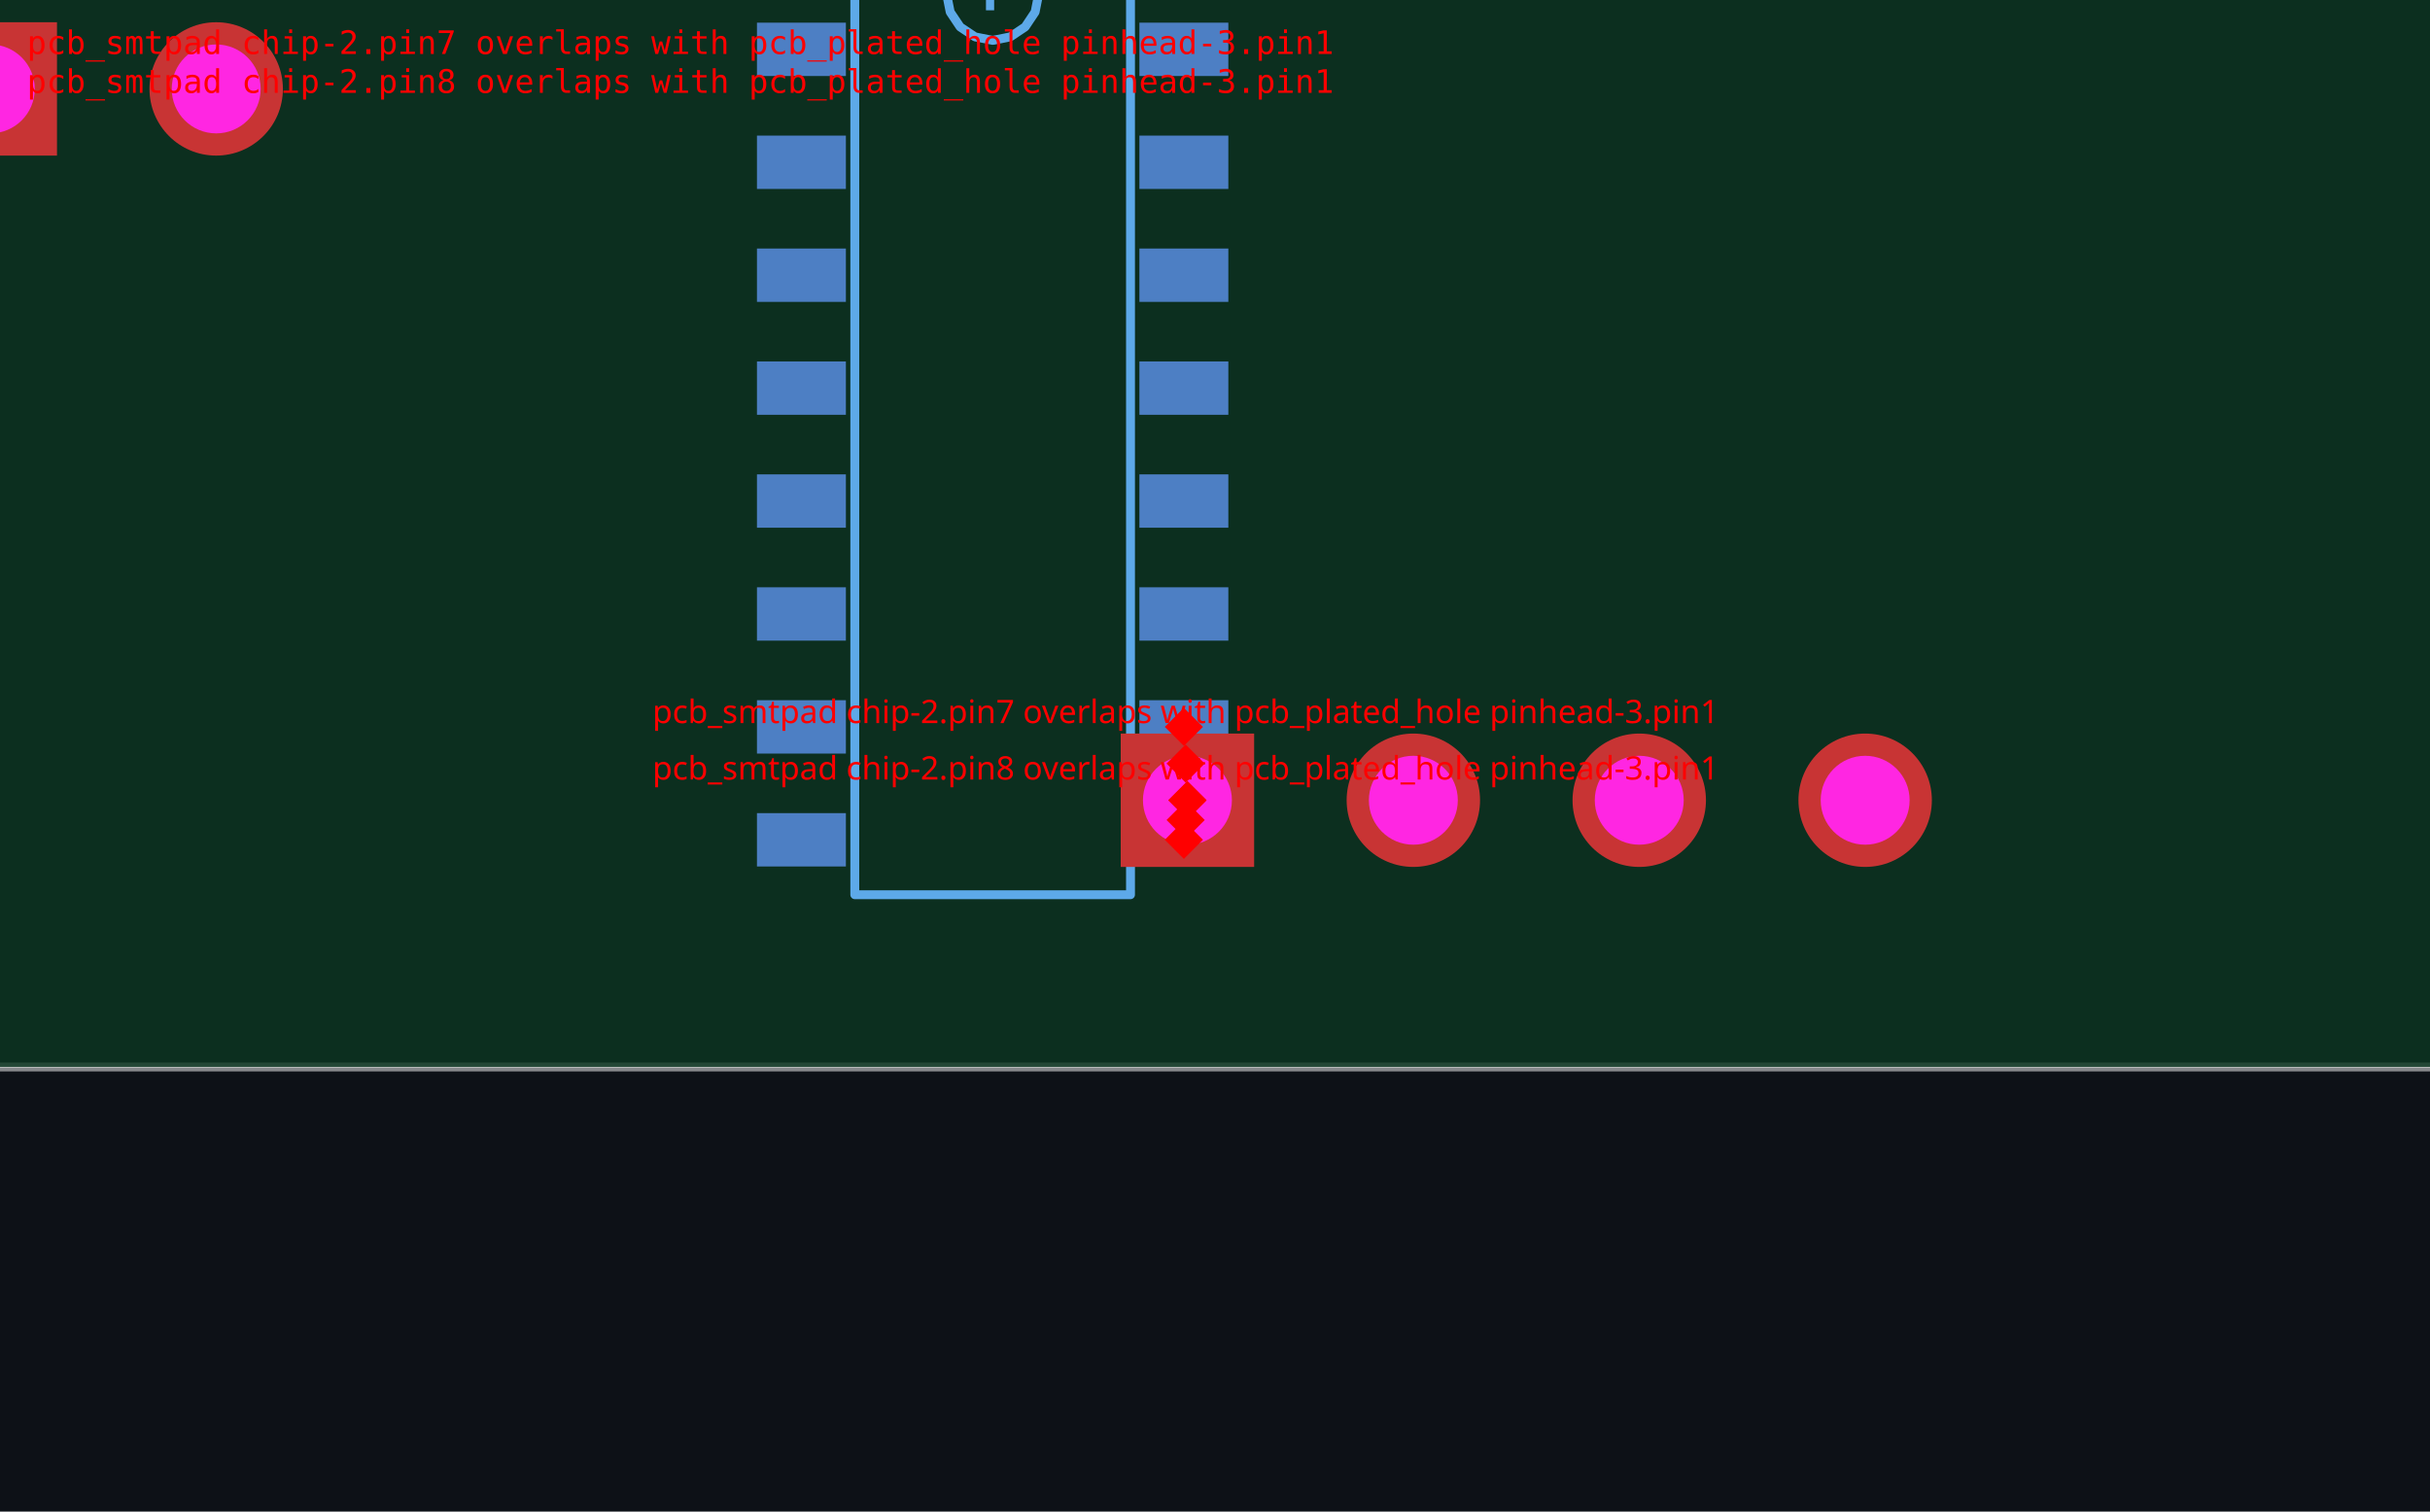
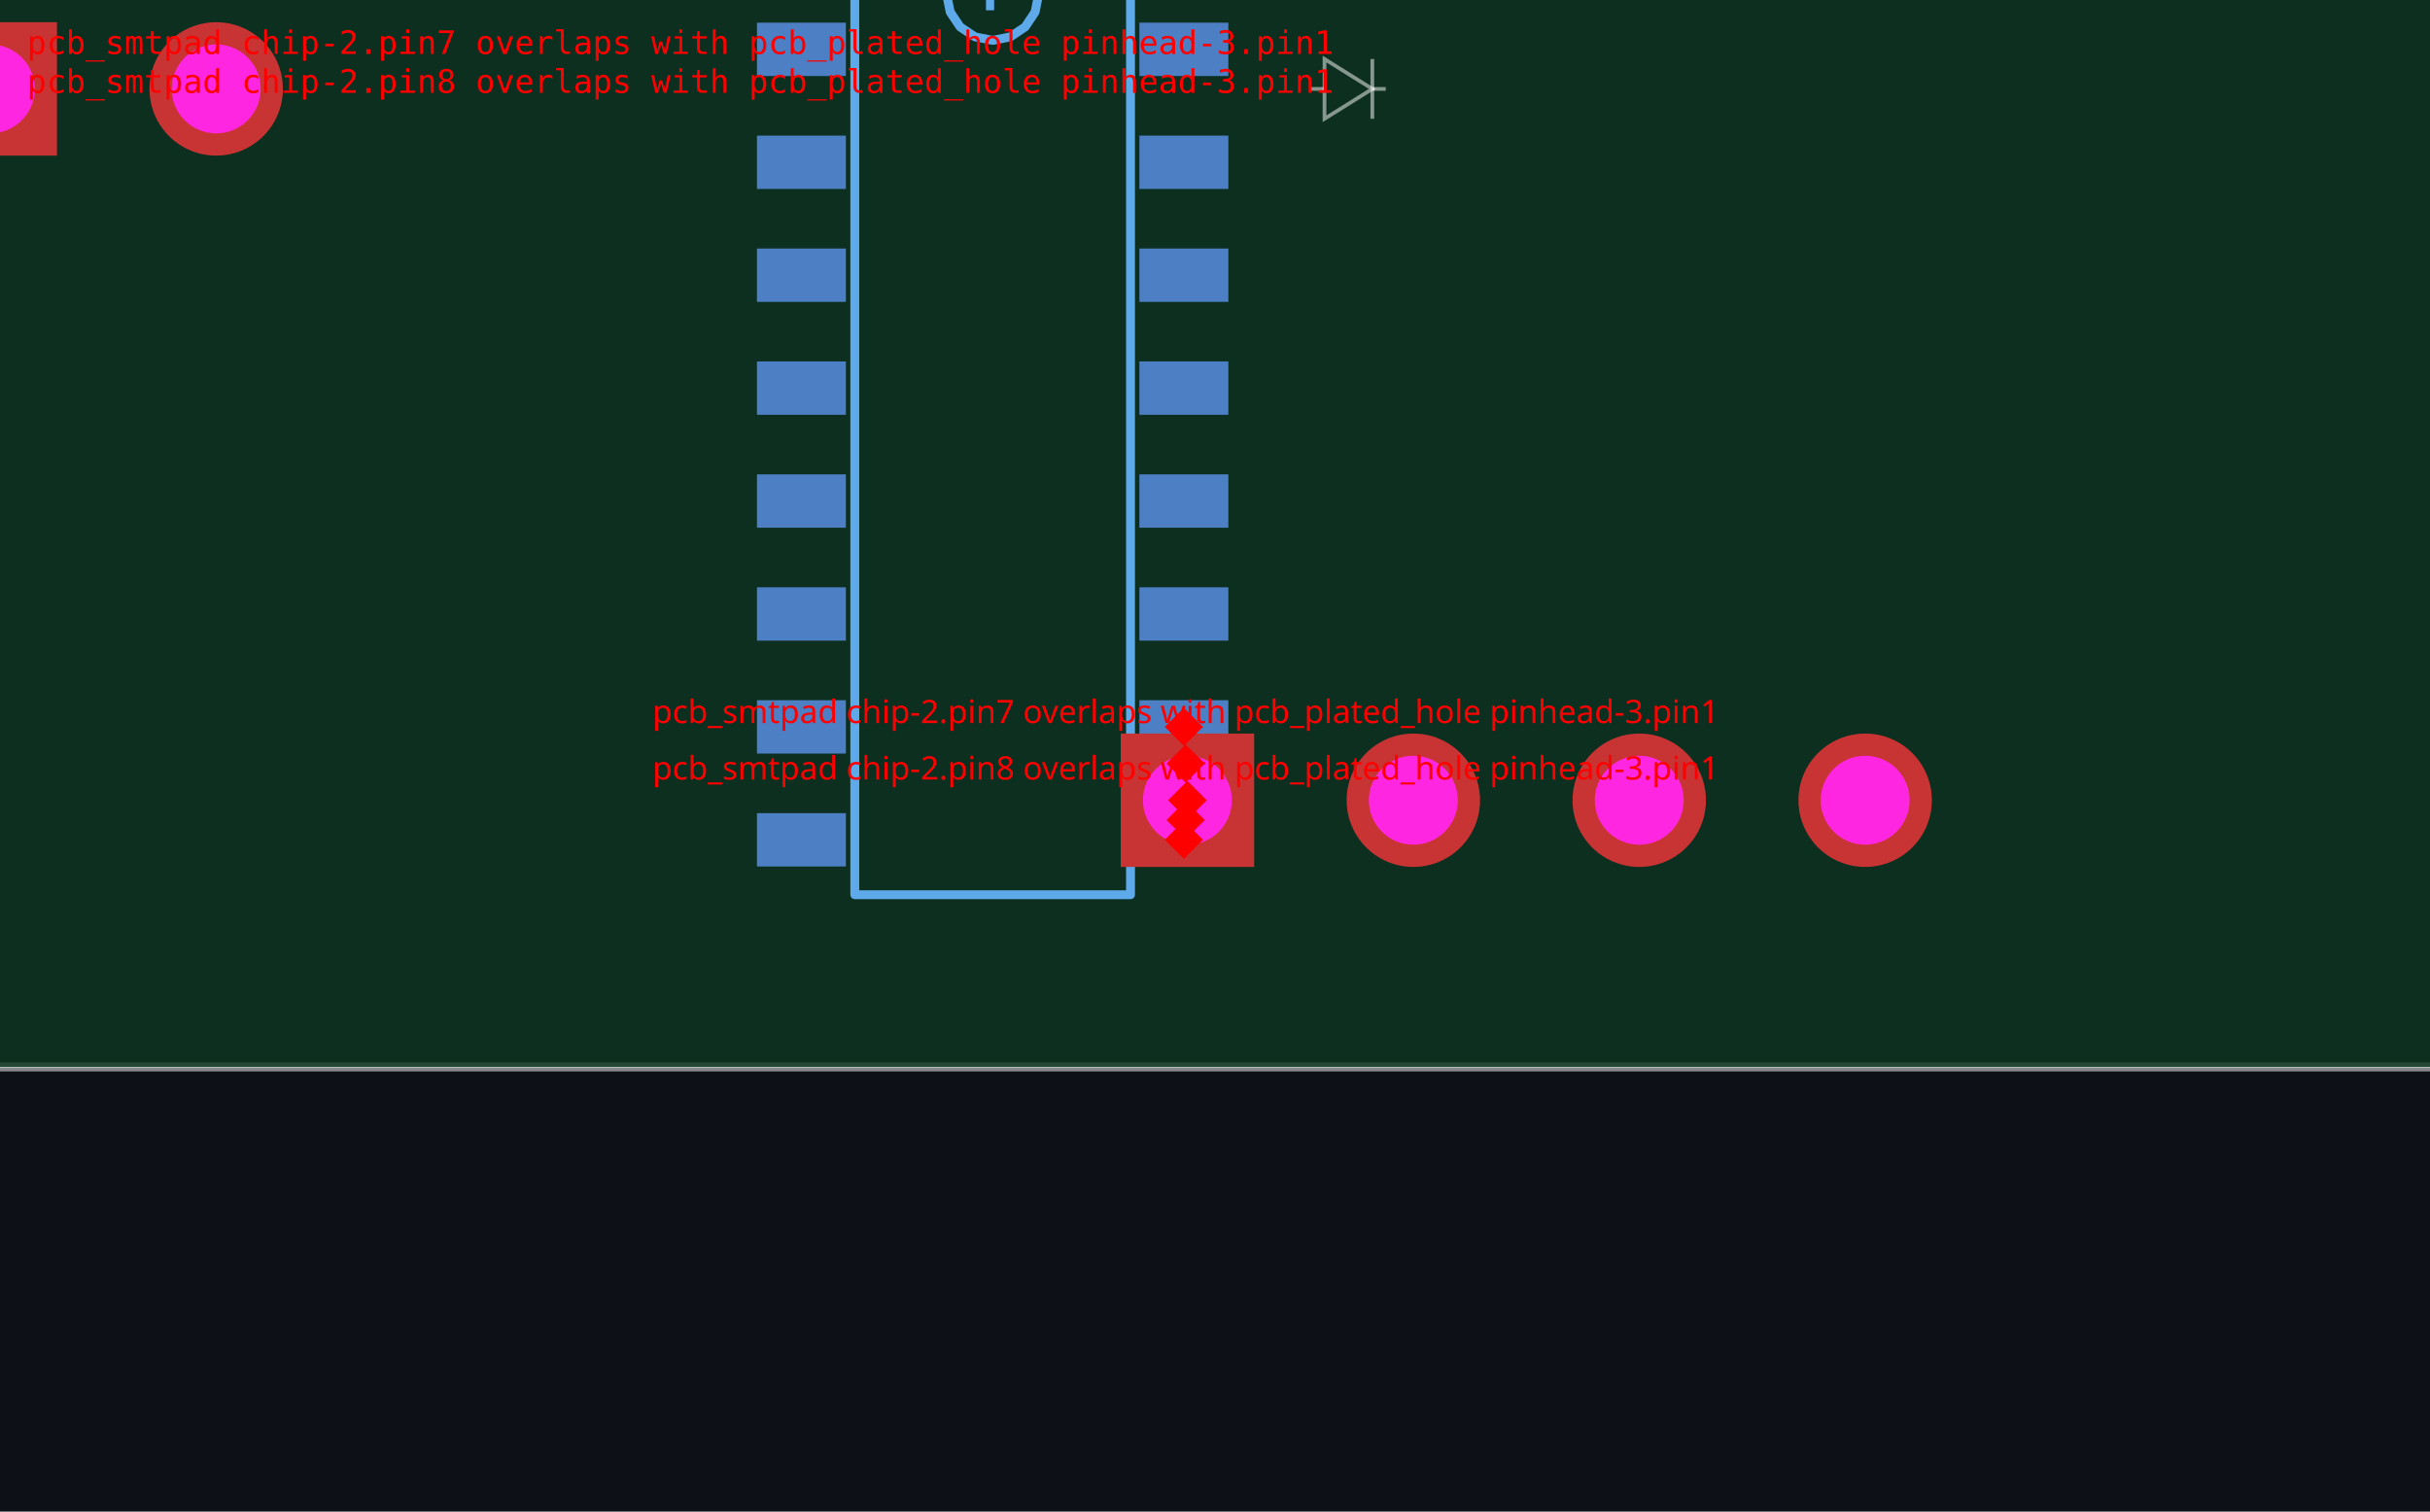
- <svg xmlns="http://www.w3.org/2000/svg" width="900" height="560" data-software-used-string="@tscircuit/core@0.0.1410">
+ <svg xmlns="http://www.w3.org/2000/svg" width="900" height="560" data-software-used-string="@tscircuit/core@0.0.1643">
  <style />
  <rect class="boundary" x="0" y="0" fill="#0d1117" width="900" height="560" data-type="pcb_background" data-pcb-layer="global" />
  <rect class="pcb-boundary" fill="none" stroke="#fff" stroke-width="0.3" x="-126.471" y="-790.588" width="2174.118" height="1185.882" data-type="pcb_boundary" data-pcb-layer="global" />
  <path class="pcb-board" d="M -126.471 395.294 L 2047.647 395.294 L 2047.647 -790.588 L -126.471 -790.588 Z" fill="none" stroke="rgba(255, 255, 255, 0.5)" stroke-width="3.294" data-type="pcb_board" data-pcb-layer="board" />
  <path class="pcb-board-soldermask" d="M -126.471 395.294 L 2047.647 395.294 L 2047.647 -790.588 L -126.471 -790.588 Z" fill="rgb(12, 55, 33)" fill-opacity="0.8" stroke="none" data-type="pcb_soldermask" data-pcb-layer="soldermask-bottom" />
  <rect class="pcb-pad" fill="rgb(77, 127, 196)" x="1199.082" y="220.047" width="17.788" height="21.082" data-type="pcb_smtpad" data-pcb-layer="bottom" data-pad-name="resistor-3.pin1" data-pad-net-name="N21" />
  <rect class="pcb-pad" fill="rgb(77, 127, 196)" x="1165.482" y="220.047" width="17.788" height="21.082" data-type="pcb_smtpad" data-pcb-layer="bottom" data-pad-name="resistor-3.pin2" data-pad-net-name="N16" />
  <rect class="pcb-pad" fill="rgb(77, 127, 196)" x="1732.235" y="247.882" width="26.353" height="31.294" data-type="pcb_smtpad" data-pcb-layer="bottom" data-pad-name="capacitor-5.pin1" data-pad-net-name="N27" />
  <rect class="pcb-pad" fill="rgb(77, 127, 196)" x="1677.882" y="247.882" width="26.353" height="31.294" data-type="pcb_smtpad" data-pcb-layer="bottom" data-pad-name="capacitor-5.pin2" data-pad-net-name="N10" />
  <rect class="pcb-pad" fill="rgb(77, 127, 196)" x="747.294" y="-402.706" width="31.294" height="26.353" data-type="pcb_smtpad" data-pcb-layer="bottom" data-pad-name="inductor-2.pin1" data-pad-net-name="N34" />
  <rect class="pcb-pad" fill="rgb(77, 127, 196)" x="747.294" y="-348.353" width="31.294" height="26.353" data-type="pcb_smtpad" data-pcb-layer="bottom" data-pad-name="inductor-2.pin2" data-pad-net-name="N12" />
  <rect class="pcb-pad" fill="rgb(77, 127, 196)" x="1890.847" y="-504.659" width="17.788" height="21.082" data-type="pcb_smtpad" data-pcb-layer="bottom" data-pad-name="inductor-3.pin1" data-pad-net-name="N24" />
  <rect class="pcb-pad" fill="rgb(77, 127, 196)" x="1857.247" y="-504.659" width="17.788" height="21.082" data-type="pcb_smtpad" data-pcb-layer="bottom" data-pad-name="inductor-3.pin2" data-pad-net-name="N20" />
  <rect class="pcb-pad" fill="rgb(77, 127, 196)" x="-21.824" y="-9.882" width="43.647" height="19.765" transform="translate(1360.25 -345.0946) rotate(-225)" data-type="pcb_smtpad" data-pcb-layer="bottom" data-pad-name="transistor-2.pin1" data-pad-net-name="N23" />
-   <rect class="pcb-pad" fill="rgb(77, 127, 196)" x="-21.824" y="-9.882" width="43.647" height="19.765" transform="translate(1382.378 -322.9663) rotate(-225)" data-type="pcb_smtpad" data-pcb-layer="bottom" data-pad-name="transistor-2.pin2" data-pad-net-name="N11" />
-   <rect class="pcb-pad" fill="rgb(77, 127, 196)" x="-21.824" y="-9.882" width="43.647" height="19.765" transform="translate(1404.506 -300.838) rotate(-225)" data-type="pcb_smtpad" data-pcb-layer="bottom" data-pad-name="transistor-2.pin3" data-pad-net-name="N9" />
-   <rect class="pcb-pad" fill="rgb(77, 127, 196)" x="-21.824" y="-9.882" width="43.647" height="19.765" transform="translate(1351.515 -247.8466) rotate(-225)" data-type="pcb_smtpad" data-pcb-layer="bottom" data-pad-name="transistor-2.pin4" />
-   <rect class="pcb-pad" fill="rgb(77, 127, 196)" x="-21.824" y="-9.882" width="43.647" height="19.765" transform="translate(1329.387 -269.9749) rotate(-225)" data-type="pcb_smtpad" data-pcb-layer="bottom" data-pad-name="transistor-2.pin5" />
-   <rect class="pcb-pad" fill="rgb(77, 127, 196)" x="-21.824" y="-9.882" width="43.647" height="19.765" transform="translate(1307.258 -292.1032) rotate(-225)" data-type="pcb_smtpad" data-pcb-layer="bottom" data-pad-name="transistor-2.pin6" />
-   <rect class="pcb-pad" fill="rgb(77, 127, 196)" x="185.647" y="-667.059" width="43.647" height="19.765" data-type="pcb_smtpad" data-pcb-layer="bottom" data-pad-name="transistor-5.pin1" data-pad-net-name="N34" />
-   <rect class="pcb-pad" fill="rgb(77, 127, 196)" x="185.647" y="-635.765" width="43.647" height="19.765" data-type="pcb_smtpad" data-pcb-layer="bottom" data-pad-name="transistor-5.pin2" data-pad-net-name="N31" />
-   <rect class="pcb-pad" fill="rgb(77, 127, 196)" x="185.647" y="-604.471" width="43.647" height="19.765" data-type="pcb_smtpad" data-pcb-layer="bottom" data-pad-name="transistor-5.pin3" data-pad-net-name="N19" />
-   <rect class="pcb-pad" fill="rgb(77, 127, 196)" x="110.706" y="-604.471" width="43.647" height="19.765" data-type="pcb_smtpad" data-pcb-layer="bottom" data-pad-name="transistor-5.pin4" />
-   <rect class="pcb-pad" fill="rgb(77, 127, 196)" x="110.706" y="-635.765" width="43.647" height="19.765" data-type="pcb_smtpad" data-pcb-layer="bottom" data-pad-name="transistor-5.pin5" />
-   <rect class="pcb-pad" fill="rgb(77, 127, 196)" x="110.706" y="-667.059" width="43.647" height="19.765" data-type="pcb_smtpad" data-pcb-layer="bottom" data-pad-name="transistor-5.pin6" />
+   <rect class="pcb-pad" fill="rgb(77, 127, 196)" x="-21.824" y="-9.882" width="43.647" height="19.765" transform="translate(1404.506 -300.838) rotate(-225)" data-type="pcb_smtpad" data-pcb-layer="bottom" data-pad-name="transistor-2.pin2" data-pad-net-name="N11" />
+   <rect class="pcb-pad" fill="rgb(77, 127, 196)" x="-21.824" y="-9.882" width="43.647" height="19.765" transform="translate(1329.387 -269.9749) rotate(-225)" data-type="pcb_smtpad" data-pcb-layer="bottom" data-pad-name="transistor-2.pin3" data-pad-net-name="N9" />
  <rect class="pcb-pad" fill="rgb(77, 127, 196)" x="422" y="8.4" width="32.941" height="19.765" data-type="pcb_smtpad" data-pcb-layer="bottom" data-pad-name="chip-2.pin1" data-pad-net-name="N9" />
  <rect class="pcb-pad" fill="rgb(77, 127, 196)" x="422" y="50.235" width="32.941" height="19.765" data-type="pcb_smtpad" data-pcb-layer="bottom" data-pad-name="chip-2.pin2" data-pad-net-name="N6" />
  <rect class="pcb-pad" fill="rgb(77, 127, 196)" x="422" y="92.071" width="32.941" height="19.765" data-type="pcb_smtpad" data-pcb-layer="bottom" data-pad-name="chip-2.pin3" data-pad-net-name="N28" />
  <rect class="pcb-pad" fill="rgb(77, 127, 196)" x="422" y="133.906" width="32.941" height="19.765" data-type="pcb_smtpad" data-pcb-layer="bottom" data-pad-name="chip-2.pin4" data-pad-net-name="N31" />
  <rect class="pcb-pad" fill="rgb(77, 127, 196)" x="422" y="175.741" width="32.941" height="19.765" data-type="pcb_smtpad" data-pcb-layer="bottom" data-pad-name="chip-2.pin5" data-pad-net-name="N15" />
  <rect class="pcb-pad" fill="rgb(77, 127, 196)" x="422" y="217.576" width="32.941" height="19.765" data-type="pcb_smtpad" data-pcb-layer="bottom" data-pad-name="chip-2.pin6" data-pad-net-name="N30" />
  <rect class="pcb-pad" fill="rgb(77, 127, 196)" x="422" y="259.412" width="32.941" height="19.765" data-type="pcb_smtpad" data-pcb-layer="bottom" data-pad-name="chip-2.pin7" data-pad-net-name="N8" />
  <rect class="pcb-pad" fill="rgb(77, 127, 196)" x="422" y="301.247" width="32.941" height="19.765" data-type="pcb_smtpad" data-pcb-layer="bottom" data-pad-name="chip-2.pin8" data-pad-net-name="N6" />
  <rect class="pcb-pad" fill="rgb(77, 127, 196)" x="280.353" y="301.247" width="32.941" height="19.765" data-type="pcb_smtpad" data-pcb-layer="bottom" data-pad-name="chip-2.pin9" data-pad-net-name="N31" />
  <rect class="pcb-pad" fill="rgb(77, 127, 196)" x="280.353" y="259.412" width="32.941" height="19.765" data-type="pcb_smtpad" data-pcb-layer="bottom" data-pad-name="chip-2.pin10" data-pad-net-name="N32" />
  <rect class="pcb-pad" fill="rgb(77, 127, 196)" x="280.353" y="217.576" width="32.941" height="19.765" data-type="pcb_smtpad" data-pcb-layer="bottom" data-pad-name="chip-2.pin11" data-pad-net-name="N13" />
  <rect class="pcb-pad" fill="rgb(77, 127, 196)" x="280.353" y="175.741" width="32.941" height="19.765" data-type="pcb_smtpad" data-pcb-layer="bottom" data-pad-name="chip-2.pin12" data-pad-net-name="N25" />
  <rect class="pcb-pad" fill="rgb(77, 127, 196)" x="280.353" y="133.906" width="32.941" height="19.765" data-type="pcb_smtpad" data-pcb-layer="bottom" data-pad-name="chip-2.pin13" data-pad-net-name="N25" />
  <rect class="pcb-pad" fill="rgb(77, 127, 196)" x="280.353" y="92.071" width="32.941" height="19.765" data-type="pcb_smtpad" data-pcb-layer="bottom" data-pad-name="chip-2.pin14" data-pad-net-name="N17" />
  <rect class="pcb-pad" fill="rgb(77, 127, 196)" x="280.353" y="50.235" width="32.941" height="19.765" data-type="pcb_smtpad" data-pcb-layer="bottom" data-pad-name="chip-2.pin15" data-pad-net-name="N1" />
  <rect class="pcb-pad" fill="rgb(77, 127, 196)" x="280.353" y="8.4" width="32.941" height="19.765" data-type="pcb_smtpad" data-pcb-layer="bottom" data-pad-name="chip-2.pin16" data-pad-net-name="N15" />
  <path class="pcb-silkscreen pcb-silkscreen-bottom" d="M 1196.238 218.071 L 1186.115 218.071" fill="none" stroke="#5da9e9" stroke-width="3.953" stroke-linecap="round" stroke-linejoin="round" data-pcb-component-id="pcb_component_2" data-pcb-silkscreen-path-id="pcb_silkscreen_path_4" data-type="pcb_silkscreen_path" data-pcb-layer="bottom" />
  <path class="pcb-silkscreen pcb-silkscreen-bottom" d="M 1196.238 243.106 L 1186.115 243.106" fill="none" stroke="#5da9e9" stroke-width="3.953" stroke-linecap="round" stroke-linejoin="round" data-pcb-component-id="pcb_component_2" data-pcb-silkscreen-path-id="pcb_silkscreen_path_5" data-type="pcb_silkscreen_path" data-pcb-layer="bottom" />
  <text x="0" y="0" dx="0" dy="0" fill="#5da9e9" font-family="Arial, sans-serif" font-size="13.176" text-anchor="middle" dominant-baseline="central" transform="matrix(-1,0,0,1,1191.176,190.4)" class="pcb-silkscreen-text pcb-silkscreen-bottom" data-pcb-silkscreen-text-id="pcb_silkscreen_text_2" stroke="none" data-type="pcb_silkscreen_text" data-pcb-layer="bottom">resistor-3</text>
  <path class="pcb-silkscreen pcb-silkscreen-bottom" d="M 1691.059 234.706 L 1765.176 234.706 L 1765.176 292.353 L 1691.059 292.353" fill="none" stroke="#5da9e9" stroke-width="3.294" stroke-linecap="round" stroke-linejoin="round" data-pcb-component-id="pcb_component_7" data-pcb-silkscreen-path-id="pcb_silkscreen_path_10" data-type="pcb_silkscreen_path" data-pcb-layer="bottom" />
  <text x="0" y="0" dx="0" dy="0" fill="#5da9e9" font-family="Arial, sans-serif" font-size="13.176" text-anchor="middle" dominant-baseline="central" transform="matrix(-1,0,0,1,1718.235,218.2353)" class="pcb-silkscreen-text pcb-silkscreen-bottom" data-pcb-silkscreen-text-id="pcb_silkscreen_text_7" stroke="none" data-type="pcb_silkscreen_text" data-pcb-layer="bottom">capacitor-5</text>
  <path class="pcb-silkscreen pcb-silkscreen-bottom" d="M 734.118 -335.176 L 734.118 -409.294 L 791.765 -409.294 L 791.765 -335.176" fill="none" stroke="#5da9e9" stroke-width="3.294" stroke-linecap="round" stroke-linejoin="round" data-pcb-component-id="pcb_component_10" data-pcb-silkscreen-path-id="pcb_silkscreen_path_13" data-type="pcb_silkscreen_path" data-pcb-layer="bottom" />
  <text x="0" y="0" dx="0" dy="0" fill="#5da9e9" font-family="Arial, sans-serif" font-size="13.176" text-anchor="middle" dominant-baseline="central" transform="matrix(1.8369701987210297e-16,-1,-1,-1.8369701987210297e-16,717.6471,-362.3529)" class="pcb-silkscreen-text pcb-silkscreen-bottom" data-pcb-silkscreen-text-id="pcb_silkscreen_text_10" stroke="none" data-type="pcb_silkscreen_text" data-pcb-layer="bottom">inductor-2</text>
  <path class="pcb-silkscreen pcb-silkscreen-bottom" d="M 1866.141 -517.835 L 1915.224 -517.835 L 1915.224 -470.4 L 1866.141 -470.4" fill="none" stroke="#5da9e9" stroke-width="3.294" stroke-linecap="round" stroke-linejoin="round" data-pcb-component-id="pcb_component_11" data-pcb-silkscreen-path-id="pcb_silkscreen_path_14" data-type="pcb_silkscreen_path" data-pcb-layer="bottom" />
  <text x="0" y="0" dx="0" dy="0" fill="#5da9e9" font-family="Arial, sans-serif" font-size="13.176" text-anchor="middle" dominant-baseline="central" transform="matrix(-1,0,0,1,1882.941,-534.3059)" class="pcb-silkscreen-text pcb-silkscreen-bottom" data-pcb-silkscreen-text-id="pcb_silkscreen_text_11" stroke="none" data-type="pcb_silkscreen_text" data-pcb-layer="bottom">inductor-3</text>
-   <text x="0" y="0" dx="0" dy="0" fill="#5da9e9" font-family="Arial, sans-serif" font-size="16.471" text-anchor="middle" dominant-baseline="central" transform="matrix(0.7071068,-0.7071068,-0.7071068,-0.7071068,1318.614,-333.7393)" class="pcb-silkscreen-text pcb-silkscreen-bottom" data-pcb-silkscreen-text-id="pcb_silkscreen_text_17" stroke="none" data-type="pcb_silkscreen_text" data-pcb-layer="bottom">transistor-2</text>
-   <path class="pcb-silkscreen pcb-silkscreen-bottom" d="M 1345.848 -350.761 L 1301.592 -306.504" fill="none" stroke="#5da9e9" stroke-width="1.647" stroke-linecap="round" stroke-linejoin="round" data-pcb-component-id="pcb_component_17" data-pcb-silkscreen-path-id="pcb_silkscreen_path_19" data-type="pcb_silkscreen_path" data-pcb-layer="bottom" />
-   <path class="pcb-silkscreen pcb-silkscreen-bottom" d="M 1410.173 -286.437 L 1365.916 -242.18" fill="none" stroke="#5da9e9" stroke-width="1.647" stroke-linecap="round" stroke-linejoin="round" data-pcb-component-id="pcb_component_17" data-pcb-silkscreen-path-id="pcb_silkscreen_path_20" data-type="pcb_silkscreen_path" data-pcb-layer="bottom" />
-   <path class="pcb-silkscreen pcb-silkscreen-bottom" d="M 1377.719 -362.564 L 1385.872 -377.705 L 1392.86 -370.717 L 1377.719 -362.564 Z" fill="none" stroke="#5da9e9" stroke-width="1.647" stroke-linecap="round" stroke-linejoin="round" data-pcb-component-id="pcb_component_17" data-pcb-silkscreen-path-id="pcb_silkscreen_path_21" data-type="pcb_silkscreen_path" data-pcb-layer="bottom" />
-   <text x="0" y="0" dx="0" dy="0" fill="#5da9e9" font-family="Arial, sans-serif" font-size="16.471" text-anchor="middle" dominant-baseline="central" transform="matrix(-1,0,0,1,170,-678.5882)" class="pcb-silkscreen-text pcb-silkscreen-bottom" data-pcb-silkscreen-text-id="pcb_silkscreen_text_20" stroke="none" data-type="pcb_silkscreen_text" data-pcb-layer="bottom">transistor-5</text>
-   <path class="pcb-silkscreen pcb-silkscreen-bottom" d="M 201.294 -671.367 L 138.706 -671.367" fill="none" stroke="#5da9e9" stroke-width="1.647" stroke-linecap="round" stroke-linejoin="round" data-pcb-component-id="pcb_component_20" data-pcb-silkscreen-path-id="pcb_silkscreen_path_28" data-type="pcb_silkscreen_path" data-pcb-layer="bottom" />
-   <path class="pcb-silkscreen pcb-silkscreen-bottom" d="M 201.294 -580.398 L 138.706 -580.398" fill="none" stroke="#5da9e9" stroke-width="1.647" stroke-linecap="round" stroke-linejoin="round" data-pcb-component-id="pcb_component_20" data-pcb-silkscreen-path-id="pcb_silkscreen_path_29" data-type="pcb_silkscreen_path" data-pcb-layer="bottom" />
-   <path class="pcb-silkscreen pcb-silkscreen-bottom" d="M 232.176 -657.176 L 248.647 -662.118 L 248.647 -652.235 L 232.176 -657.176 Z" fill="none" stroke="#5da9e9" stroke-width="1.647" stroke-linecap="round" stroke-linejoin="round" data-pcb-component-id="pcb_component_20" data-pcb-silkscreen-path-id="pcb_silkscreen_path_30" data-type="pcb_silkscreen_path" data-pcb-layer="bottom" />
-   <path class="pcb-silkscreen pcb-silkscreen-bottom" d="M 418.706 331.471 L 418.706 -2.059 L 384.667 -2.059 L 383.371 4.454 L 379.682 9.976 L 374.16 13.665 L 367.647 14.961 L 361.134 13.665 L 355.612 9.976 L 351.923 4.454 L 350.627 -2.059 L 316.588 -2.059 L 316.588 331.471 L 418.706 331.471 Z" fill="none" stroke="#5da9e9" stroke-width="3.294" stroke-linecap="round" stroke-linejoin="round" data-pcb-component-id="pcb_component_22" data-pcb-silkscreen-path-id="pcb_silkscreen_path_31" data-type="pcb_silkscreen_path" data-pcb-layer="bottom" />
-   <text x="0" y="0" dx="0" dy="0" fill="#5da9e9" font-family="Arial, sans-serif" font-size="34.382" text-anchor="middle" dominant-baseline="central" transform="matrix(-1,0,0,1,367.6471,-15.23529)" class="pcb-silkscreen-text pcb-silkscreen-bottom" data-pcb-silkscreen-text-id="pcb_silkscreen_text_30" stroke="none" data-type="pcb_silkscreen_text" data-pcb-layer="bottom">chip-2</text>
+   <text x="0" y="0" dx="0" dy="0" fill="#5da9e9" font-family="Arial, sans-serif" font-size="16.471" text-anchor="middle" dominant-baseline="central" transform="matrix(0.7071068,-0.7071068,-0.7071068,-0.7071068,1309.296,-343.0564)" class="pcb-silkscreen-text pcb-silkscreen-bottom" data-pcb-silkscreen-text-id="pcb_silkscreen_text_17" stroke="none" data-type="pcb_silkscreen_text" data-pcb-layer="bottom">transistor-2</text>
+   <path class="pcb-silkscreen pcb-silkscreen-bottom" d="M 418.706 331.471 L 418.706 -2.059 L 384.667 -2.059 L 383.371 4.454 L 379.682 9.976 L 374.16 13.665 L 367.647 14.961 L 361.134 13.665 L 355.612 9.976 L 351.923 4.454 L 350.627 -2.059 L 316.588 -2.059 L 316.588 331.471 L 418.706 331.471 Z" fill="none" stroke="#5da9e9" stroke-width="3.294" stroke-linecap="round" stroke-linejoin="round" data-pcb-component-id="pcb_component_22" data-pcb-silkscreen-path-id="pcb_silkscreen_path_16" data-type="pcb_silkscreen_path" data-pcb-layer="bottom" />
+   <text x="0" y="0" dx="0" dy="0" fill="#5da9e9" font-family="Arial, sans-serif" font-size="34.382" text-anchor="middle" dominant-baseline="central" transform="matrix(-1,0,0,1,367.6471,-15.23529)" class="pcb-silkscreen-text pcb-silkscreen-bottom" data-pcb-silkscreen-text-id="pcb_silkscreen_text_29" stroke="none" data-type="pcb_silkscreen_text" data-pcb-layer="bottom">chip-2</text>
  <g data-type="pcb_plated_hole" data-pcb-layer="through" data-pad-name="chip-1.pin1" data-pad-net-name="N5">
    <rect class="pcb-hole-outer-pad" fill="rgb(200, 52, 52)" x="1367.741" y="-650.588" width="49.412" height="49.412" data-type="pcb_plated_hole" data-pcb-layer="top" />
    <circle class="pcb-hole-inner" fill="#FF26E2" cx="1392.447" cy="-625.882" r="16.471" data-type="pcb_plated_hole_drill" data-pcb-layer="drill" />
  </g>
  <g data-type="pcb_plated_hole" data-pcb-layer="through" data-pad-name="chip-1.pin2" data-pad-net-name="N12">
    <circle class="pcb-hole-outer" fill="rgb(200, 52, 52)" cx="1476.118" cy="-625.882" r="24.706" data-type="pcb_plated_hole" data-pcb-layer="top" />
    <circle class="pcb-hole-inner" fill="#FF26E2" cx="1476.118" cy="-625.882" r="16.471" data-type="pcb_plated_hole_drill" data-pcb-layer="drill" />
  </g>
  <g data-type="pcb_plated_hole" data-pcb-layer="through" data-pad-name="chip-1.pin3" data-pad-net-name="N3">
    <circle class="pcb-hole-outer" fill="rgb(200, 52, 52)" cx="1559.788" cy="-625.882" r="24.706" data-type="pcb_plated_hole" data-pcb-layer="top" />
    <circle class="pcb-hole-inner" fill="#FF26E2" cx="1559.788" cy="-625.882" r="16.471" data-type="pcb_plated_hole_drill" data-pcb-layer="drill" />
  </g>
  <g data-type="pcb_plated_hole" data-pcb-layer="through" data-pad-name="chip-1.pin4" data-pad-net-name="N34">
    <circle class="pcb-hole-outer" fill="rgb(200, 52, 52)" cx="1643.459" cy="-625.882" r="24.706" data-type="pcb_plated_hole" data-pcb-layer="top" />
    <circle class="pcb-hole-inner" fill="#FF26E2" cx="1643.459" cy="-625.882" r="16.471" data-type="pcb_plated_hole_drill" data-pcb-layer="drill" />
  </g>
  <g data-type="pcb_plated_hole" data-pcb-layer="through" data-pad-name="chip-1.pin5" data-pad-net-name="N11">
    <circle class="pcb-hole-outer" fill="rgb(200, 52, 52)" cx="1727.129" cy="-625.882" r="24.706" data-type="pcb_plated_hole" data-pcb-layer="top" />
    <circle class="pcb-hole-inner" fill="#FF26E2" cx="1727.129" cy="-625.882" r="16.471" data-type="pcb_plated_hole_drill" data-pcb-layer="drill" />
  </g>
  <g data-type="pcb_plated_hole" data-pcb-layer="through" data-pad-name="chip-1.pin6" data-pad-net-name="N32">
    <circle class="pcb-hole-outer" fill="rgb(200, 52, 52)" cx="1810.8" cy="-625.882" r="24.706" data-type="pcb_plated_hole" data-pcb-layer="top" />
    <circle class="pcb-hole-inner" fill="#FF26E2" cx="1810.8" cy="-625.882" r="16.471" data-type="pcb_plated_hole_drill" data-pcb-layer="drill" />
  </g>
  <g data-type="pcb_plated_hole" data-pcb-layer="through" data-pad-name="chip-1.pin7" data-pad-net-name="N28">
    <circle class="pcb-hole-outer" fill="rgb(200, 52, 52)" cx="1894.471" cy="-625.882" r="24.706" data-type="pcb_plated_hole" data-pcb-layer="top" />
    <circle class="pcb-hole-inner" fill="#FF26E2" cx="1894.471" cy="-625.882" r="16.471" data-type="pcb_plated_hole_drill" data-pcb-layer="drill" />
  </g>
  <g data-type="pcb_plated_hole" data-pcb-layer="through" data-pad-name="chip-1.pin8" data-pad-net-name="N4">
    <circle class="pcb-hole-outer" fill="rgb(200, 52, 52)" cx="1978.141" cy="-625.882" r="24.706" data-type="pcb_plated_hole" data-pcb-layer="top" />
    <circle class="pcb-hole-inner" fill="#FF26E2" cx="1978.141" cy="-625.882" r="16.471" data-type="pcb_plated_hole_drill" data-pcb-layer="drill" />
  </g>
  <g data-type="pcb_plated_hole" data-pcb-layer="through" data-pad-name="chip-3.pin1" data-pad-net-name="N23">
    <rect class="pcb-hole-outer-pad" fill="rgb(200, 52, 52)" x="529.059" y="-255.294" width="49.412" height="49.412" data-type="pcb_plated_hole" data-pcb-layer="top" />
    <circle class="pcb-hole-inner" fill="#FF26E2" cx="553.765" cy="-230.588" r="16.471" data-type="pcb_plated_hole_drill" data-pcb-layer="drill" />
  </g>
  <g data-type="pcb_plated_hole" data-pcb-layer="through" data-pad-name="chip-3.pin2" data-pad-net-name="N4">
    <circle class="pcb-hole-outer" fill="rgb(200, 52, 52)" cx="637.435" cy="-230.588" r="24.706" data-type="pcb_plated_hole" data-pcb-layer="top" />
    <circle class="pcb-hole-inner" fill="#FF26E2" cx="637.435" cy="-230.588" r="16.471" data-type="pcb_plated_hole_drill" data-pcb-layer="drill" />
  </g>
  <g data-type="pcb_plated_hole" data-pcb-layer="through" data-pad-name="chip-3.pin3" data-pad-net-name="N27">
    <circle class="pcb-hole-outer" fill="rgb(200, 52, 52)" cx="721.106" cy="-230.588" r="24.706" data-type="pcb_plated_hole" data-pcb-layer="top" />
    <circle class="pcb-hole-inner" fill="#FF26E2" cx="721.106" cy="-230.588" r="16.471" data-type="pcb_plated_hole_drill" data-pcb-layer="drill" />
  </g>
  <g data-type="pcb_plated_hole" data-pcb-layer="through" data-pad-name="chip-3.pin4" data-pad-net-name="N23">
    <circle class="pcb-hole-outer" fill="rgb(200, 52, 52)" cx="804.776" cy="-230.588" r="24.706" data-type="pcb_plated_hole" data-pcb-layer="top" />
    <circle class="pcb-hole-inner" fill="#FF26E2" cx="804.776" cy="-230.588" r="16.471" data-type="pcb_plated_hole_drill" data-pcb-layer="drill" />
  </g>
  <g data-type="pcb_plated_hole" data-pcb-layer="through" data-pad-name="chip-3.pin5" data-pad-net-name="N27">
    <circle class="pcb-hole-outer" fill="rgb(200, 52, 52)" cx="888.447" cy="-230.588" r="24.706" data-type="pcb_plated_hole" data-pcb-layer="top" />
    <circle class="pcb-hole-inner" fill="#FF26E2" cx="888.447" cy="-230.588" r="16.471" data-type="pcb_plated_hole_drill" data-pcb-layer="drill" />
  </g>
  <g data-type="pcb_plated_hole" data-pcb-layer="through" data-pad-name="chip-3.pin6" data-pad-net-name="N10">
    <circle class="pcb-hole-outer" fill="rgb(200, 52, 52)" cx="972.118" cy="-230.588" r="24.706" data-type="pcb_plated_hole" data-pcb-layer="top" />
    <circle class="pcb-hole-inner" fill="#FF26E2" cx="972.118" cy="-230.588" r="16.471" data-type="pcb_plated_hole_drill" data-pcb-layer="drill" />
  </g>
  <g data-type="pcb_plated_hole" data-pcb-layer="through" data-pad-name="pinhead-1.pin1" data-pad-net-name="N20">
    <rect class="pcb-hole-outer-pad" fill="rgb(200, 52, 52)" x="678.612" y="-716.471" width="49.412" height="49.412" data-type="pcb_plated_hole" data-pcb-layer="top" />
    <circle class="pcb-hole-inner" fill="#FF26E2" cx="703.318" cy="-691.765" r="16.471" data-type="pcb_plated_hole_drill" data-pcb-layer="drill" />
  </g>
  <g data-type="pcb_plated_hole" data-pcb-layer="through" data-pad-name="pinhead-1.pin2" data-pad-net-name="N30">
    <circle class="pcb-hole-outer" fill="rgb(200, 52, 52)" cx="786.988" cy="-691.765" r="24.706" data-type="pcb_plated_hole" data-pcb-layer="top" />
    <circle class="pcb-hole-inner" fill="#FF26E2" cx="786.988" cy="-691.765" r="16.471" data-type="pcb_plated_hole_drill" data-pcb-layer="drill" />
  </g>
  <g data-type="pcb_plated_hole" data-pcb-layer="through" data-pad-name="pinhead-1.pin3" data-pad-net-name="N19">
    <circle class="pcb-hole-outer" fill="rgb(200, 52, 52)" cx="870.659" cy="-691.765" r="24.706" data-type="pcb_plated_hole" data-pcb-layer="top" />
    <circle class="pcb-hole-inner" fill="#FF26E2" cx="870.659" cy="-691.765" r="16.471" data-type="pcb_plated_hole_drill" data-pcb-layer="drill" />
  </g>
  <g data-type="pcb_plated_hole" data-pcb-layer="through" data-pad-name="pinhead-1.pin4" data-pad-net-name="N25">
    <circle class="pcb-hole-outer" fill="rgb(200, 52, 52)" cx="954.329" cy="-691.765" r="24.706" data-type="pcb_plated_hole" data-pcb-layer="top" />
    <circle class="pcb-hole-inner" fill="#FF26E2" cx="954.329" cy="-691.765" r="16.471" data-type="pcb_plated_hole_drill" data-pcb-layer="drill" />
  </g>
  <g data-type="pcb_plated_hole" data-pcb-layer="through" data-pad-name="pinhead-2.pin1" data-pad-net-name="N8">
    <rect class="pcb-hole-outer-pad" fill="rgb(200, 52, 52)" x="-24.706" y="-24.706" transform="translate(1882.941 110.3529) rotate(-90)" width="49.412" height="49.412" data-type="pcb_plated_hole" data-pcb-layer="top" />
    <circle class="pcb-hole-inner" fill="#FF26E2" cx="1882.941" cy="110.353" r="16.471" data-type="pcb_plated_hole_drill" data-pcb-layer="drill" />
  </g>
  <g data-type="pcb_plated_hole" data-pcb-layer="through" data-pad-name="pinhead-2.pin2" data-pad-net-name="N1">
    <circle class="pcb-hole-outer" fill="rgb(200, 52, 52)" cx="1882.941" cy="26.682" r="24.706" data-type="pcb_plated_hole" data-pcb-layer="top" />
    <circle class="pcb-hole-inner" fill="#FF26E2" cx="1882.941" cy="26.682" r="16.471" data-type="pcb_plated_hole_drill" data-pcb-layer="drill" />
  </g>
  <g data-type="pcb_plated_hole" data-pcb-layer="through" data-pad-name="pinhead-2.pin3" data-pad-net-name="N16">
    <circle class="pcb-hole-outer" fill="rgb(200, 52, 52)" cx="1882.941" cy="-56.988" r="24.706" data-type="pcb_plated_hole" data-pcb-layer="top" />
    <circle class="pcb-hole-inner" fill="#FF26E2" cx="1882.941" cy="-56.988" r="16.471" data-type="pcb_plated_hole_drill" data-pcb-layer="drill" />
  </g>
  <g data-type="pcb_plated_hole" data-pcb-layer="through" data-pad-name="pinhead-2.pin4" data-pad-net-name="N26">
    <circle class="pcb-hole-outer" fill="rgb(200, 52, 52)" cx="1882.941" cy="-140.659" r="24.706" data-type="pcb_plated_hole" data-pcb-layer="top" />
    <circle class="pcb-hole-inner" fill="#FF26E2" cx="1882.941" cy="-140.659" r="16.471" data-type="pcb_plated_hole_drill" data-pcb-layer="drill" />
  </g>
  <g data-type="pcb_plated_hole" data-pcb-layer="through" data-pad-name="pinhead-2.pin5" data-pad-net-name="N24">
    <circle class="pcb-hole-outer" fill="rgb(200, 52, 52)" cx="1882.941" cy="-224.329" r="24.706" data-type="pcb_plated_hole" data-pcb-layer="top" />
    <circle class="pcb-hole-inner" fill="#FF26E2" cx="1882.941" cy="-224.329" r="16.471" data-type="pcb_plated_hole_drill" data-pcb-layer="drill" />
  </g>
  <g data-type="pcb_plated_hole" data-pcb-layer="through" data-pad-name="pinhead-2.pin6" data-pad-net-name="N3">
    <circle class="pcb-hole-outer" fill="rgb(200, 52, 52)" cx="1882.941" cy="-308" r="24.706" data-type="pcb_plated_hole" data-pcb-layer="top" />
    <circle class="pcb-hole-inner" fill="#FF26E2" cx="1882.941" cy="-308" r="16.471" data-type="pcb_plated_hole_drill" data-pcb-layer="drill" />
  </g>
  <g data-type="pcb_plated_hole" data-pcb-layer="through" data-pad-name="pinhead-3.pin1" data-pad-net-name="N14">
    <rect class="pcb-hole-outer-pad" fill="rgb(200, 52, 52)" x="415.082" y="271.765" width="49.412" height="49.412" data-type="pcb_plated_hole" data-pcb-layer="top" />
    <circle class="pcb-hole-inner" fill="#FF26E2" cx="439.788" cy="296.471" r="16.471" data-type="pcb_plated_hole_drill" data-pcb-layer="drill" />
  </g>
  <g data-type="pcb_plated_hole" data-pcb-layer="through" data-pad-name="pinhead-3.pin2" data-pad-net-name="N31">
    <circle class="pcb-hole-outer" fill="rgb(200, 52, 52)" cx="523.459" cy="296.471" r="24.706" data-type="pcb_plated_hole" data-pcb-layer="top" />
    <circle class="pcb-hole-inner" fill="#FF26E2" cx="523.459" cy="296.471" r="16.471" data-type="pcb_plated_hole_drill" data-pcb-layer="drill" />
  </g>
  <g data-type="pcb_plated_hole" data-pcb-layer="through" data-pad-name="pinhead-3.pin3" data-pad-net-name="N18">
    <circle class="pcb-hole-outer" fill="rgb(200, 52, 52)" cx="607.129" cy="296.471" r="24.706" data-type="pcb_plated_hole" data-pcb-layer="top" />
    <circle class="pcb-hole-inner" fill="#FF26E2" cx="607.129" cy="296.471" r="16.471" data-type="pcb_plated_hole_drill" data-pcb-layer="drill" />
  </g>
  <g data-type="pcb_plated_hole" data-pcb-layer="through" data-pad-name="pinhead-3.pin4" data-pad-net-name="N14">
    <circle class="pcb-hole-outer" fill="rgb(200, 52, 52)" cx="690.8" cy="296.471" r="24.706" data-type="pcb_plated_hole" data-pcb-layer="top" />
    <circle class="pcb-hole-inner" fill="#FF26E2" cx="690.8" cy="296.471" r="16.471" data-type="pcb_plated_hole_drill" data-pcb-layer="drill" />
  </g>
  <g data-type="pcb_plated_hole" data-pcb-layer="through" data-pad-name="pinhead-4.pin1" data-pad-net-name="N21">
    <rect class="pcb-hole-outer-pad" fill="rgb(200, 52, 52)" x="1552.871" y="-387.059" width="49.412" height="49.412" data-type="pcb_plated_hole" data-pcb-layer="top" />
    <circle class="pcb-hole-inner" fill="#FF26E2" cx="1577.576" cy="-362.353" r="16.471" data-type="pcb_plated_hole_drill" data-pcb-layer="drill" />
  </g>
  <g data-type="pcb_plated_hole" data-pcb-layer="through" data-pad-name="pinhead-4.pin2" data-pad-net-name="N24">
    <circle class="pcb-hole-outer" fill="rgb(200, 52, 52)" cx="1661.247" cy="-362.353" r="24.706" data-type="pcb_plated_hole" data-pcb-layer="top" />
    <circle class="pcb-hole-inner" fill="#FF26E2" cx="1661.247" cy="-362.353" r="16.471" data-type="pcb_plated_hole_drill" data-pcb-layer="drill" />
  </g>
  <g data-type="pcb_plated_hole" data-pcb-layer="through" data-pad-name="pinhead-5.pin1" data-pad-net-name="N22">
    <rect class="pcb-hole-outer-pad" fill="rgb(200, 52, 52)" x="-13.153" y="-518.824" width="49.412" height="49.412" data-type="pcb_plated_hole" data-pcb-layer="top" />
    <circle class="pcb-hole-inner" fill="#FF26E2" cx="11.553" cy="-494.118" r="16.471" data-type="pcb_plated_hole_drill" data-pcb-layer="drill" />
  </g>
  <g data-type="pcb_plated_hole" data-pcb-layer="through" data-pad-name="pinhead-5.pin2" data-pad-net-name="N21">
    <circle class="pcb-hole-outer" fill="rgb(200, 52, 52)" cx="95.224" cy="-494.118" r="24.706" data-type="pcb_plated_hole" data-pcb-layer="top" />
    <circle class="pcb-hole-inner" fill="#FF26E2" cx="95.224" cy="-494.118" r="16.471" data-type="pcb_plated_hole_drill" data-pcb-layer="drill" />
  </g>
  <g data-type="pcb_plated_hole" data-pcb-layer="through" data-pad-name="pinhead-5.pin3" data-pad-net-name="N28">
    <circle class="pcb-hole-outer" fill="rgb(200, 52, 52)" cx="178.894" cy="-494.118" r="24.706" data-type="pcb_plated_hole" data-pcb-layer="top" />
    <circle class="pcb-hole-inner" fill="#FF26E2" cx="178.894" cy="-494.118" r="16.471" data-type="pcb_plated_hole_drill" data-pcb-layer="drill" />
  </g>
  <g data-type="pcb_plated_hole" data-pcb-layer="through" data-pad-name="pinhead-5.pin4" data-pad-net-name="N8">
    <circle class="pcb-hole-outer" fill="rgb(200, 52, 52)" cx="262.565" cy="-494.118" r="24.706" data-type="pcb_plated_hole" data-pcb-layer="top" />
    <circle class="pcb-hole-inner" fill="#FF26E2" cx="262.565" cy="-494.118" r="16.471" data-type="pcb_plated_hole_drill" data-pcb-layer="drill" />
  </g>
  <g data-type="pcb_plated_hole" data-pcb-layer="through" data-pad-name="pinhead-6.pin1" data-pad-net-name="N24">
    <rect class="pcb-hole-outer-pad" fill="rgb(200, 52, 52)" x="-28.306" y="8.235" width="49.412" height="49.412" data-type="pcb_plated_hole" data-pcb-layer="top" />
    <circle class="pcb-hole-inner" fill="#FF26E2" cx="-3.6" cy="32.941" r="16.471" data-type="pcb_plated_hole_drill" data-pcb-layer="drill" />
  </g>
  <g data-type="pcb_plated_hole" data-pcb-layer="through" data-pad-name="pinhead-6.pin2" data-pad-net-name="N2">
    <circle class="pcb-hole-outer" fill="rgb(200, 52, 52)" cx="80.071" cy="32.941" r="24.706" data-type="pcb_plated_hole" data-pcb-layer="top" />
    <circle class="pcb-hole-inner" fill="#FF26E2" cx="80.071" cy="32.941" r="16.471" data-type="pcb_plated_hole_drill" data-pcb-layer="drill" />
  </g>
+   <path class="pcb-fabrication-note-path" stroke="rgba(255,255,255,0.5)" fill="none" d="M 485.576 32.941 L 490.557 32.941" stroke-width="1.384" data-pcb-component-id="pcb_component_12" data-pcb-fabrication-note-path-id="pcb_fabrication_note_path_0" data-type="pcb_fabrication_note_path" data-pcb-layer="overlay" />
+   <path class="pcb-fabrication-note-path" stroke="rgba(255,255,255,0.5)" fill="none" d="M 490.557 21.873 L 508.266 32.941 L 490.557 44.009 Z" stroke-width="1.384" data-pcb-component-id="pcb_component_12" data-pcb-fabrication-note-path-id="pcb_fabrication_note_path_1" data-type="pcb_fabrication_note_path" data-pcb-layer="overlay" />
+   <path class="pcb-fabrication-note-path" stroke="rgba(255,255,255,0.5)" fill="none" d="M 508.266 21.873 L 508.266 44.009" stroke-width="1.384" data-pcb-component-id="pcb_component_12" data-pcb-fabrication-note-path-id="pcb_fabrication_note_path_2" data-type="pcb_fabrication_note_path" data-pcb-layer="overlay" />
+   <path class="pcb-fabrication-note-path" stroke="rgba(255,255,255,0.5)" fill="none" d="M 508.266 32.941 L 513.247 32.941" stroke-width="1.384" data-pcb-component-id="pcb_component_12" data-pcb-fabrication-note-path-id="pcb_fabrication_note_path_3" data-type="pcb_fabrication_note_path" data-pcb-layer="overlay" />
+   <path class="pcb-fabrication-note-path" stroke="rgba(255,255,255,0.5)" fill="none" d="M 889.694 -492.775 L 891.499 -493.258" stroke-width="0.519" data-pcb-component-id="pcb_component_13" data-pcb-fabrication-note-path-id="pcb_fabrication_note_path_4" data-type="pcb_fabrication_note_path" data-pcb-layer="overlay" />
+   <path class="pcb-fabrication-note-path" stroke="rgba(255,255,255,0.5)" fill="none" d="M 890.424 -497.267 L 897.913 -494.977 L 892.573 -489.249 Z" stroke-width="0.519" data-pcb-component-id="pcb_component_13" data-pcb-fabrication-note-path-id="pcb_fabrication_note_path_5" data-type="pcb_fabrication_note_path" data-pcb-layer="overlay" />
+   <path class="pcb-fabrication-note-path" stroke="rgba(255,255,255,0.5)" fill="none" d="M 896.839 -498.986 L 898.987 -490.968" stroke-width="0.519" data-pcb-component-id="pcb_component_13" data-pcb-fabrication-note-path-id="pcb_fabrication_note_path_6" data-type="pcb_fabrication_note_path" data-pcb-layer="overlay" />
+   <path class="pcb-fabrication-note-path" stroke="rgba(255,255,255,0.5)" fill="none" d="M 897.913 -494.977 L 899.717 -495.46" stroke-width="0.519" data-pcb-component-id="pcb_component_13" data-pcb-fabrication-note-path-id="pcb_fabrication_note_path_7" data-type="pcb_fabrication_note_path" data-pcb-layer="overlay" />
+   <path class="pcb-fabrication-note-path" stroke="rgba(255,255,255,0.5)" fill="none" d="M 1407.929 -428.235 L 1412.91 -428.235" stroke-width="1.384" data-pcb-component-id="pcb_component_14" data-pcb-fabrication-note-path-id="pcb_fabrication_note_path_8" data-type="pcb_fabrication_note_path" data-pcb-layer="overlay" />
+   <path class="pcb-fabrication-note-path" stroke="rgba(255,255,255,0.5)" fill="none" d="M 1412.91 -439.304 L 1430.619 -428.235 L 1412.91 -417.167 Z" stroke-width="1.384" data-pcb-component-id="pcb_component_14" data-pcb-fabrication-note-path-id="pcb_fabrication_note_path_9" data-type="pcb_fabrication_note_path" data-pcb-layer="overlay" />
+   <path class="pcb-fabrication-note-path" stroke="rgba(255,255,255,0.5)" fill="none" d="M 1430.619 -439.304 L 1430.619 -417.167" stroke-width="1.384" data-pcb-component-id="pcb_component_14" data-pcb-fabrication-note-path-id="pcb_fabrication_note_path_10" data-type="pcb_fabrication_note_path" data-pcb-layer="overlay" />
+   <path class="pcb-fabrication-note-path" stroke="rgba(255,255,255,0.5)" fill="none" d="M 1430.619 -428.235 L 1435.6 -428.235" stroke-width="1.384" data-pcb-component-id="pcb_component_14" data-pcb-fabrication-note-path-id="pcb_fabrication_note_path_11" data-type="pcb_fabrication_note_path" data-pcb-layer="overlay" />
+   <path class="pcb-fabrication-note-path" stroke="rgba(255,255,255,0.5)" fill="none" d="M 1115.511 9.783 L 1119.033 6.261" stroke-width="1.384" data-pcb-component-id="pcb_component_15" data-pcb-fabrication-note-path-id="pcb_fabrication_note_path_12" data-type="pcb_fabrication_note_path" data-pcb-layer="overlay" />
+   <path class="pcb-fabrication-note-path" stroke="rgba(255,255,255,0.5)" fill="none" d="M 1111.207 -1.565 L 1131.555 -6.261 L 1126.859 14.088 Z" stroke-width="1.384" data-pcb-component-id="pcb_component_15" data-pcb-fabrication-note-path-id="pcb_fabrication_note_path_13" data-type="pcb_fabrication_note_path" data-pcb-layer="overlay" />
+   <path class="pcb-fabrication-note-path" stroke="rgba(255,255,255,0.5)" fill="none" d="M 1123.729 -14.088 L 1139.382 1.565" stroke-width="1.384" data-pcb-component-id="pcb_component_15" data-pcb-fabrication-note-path-id="pcb_fabrication_note_path_14" data-type="pcb_fabrication_note_path" data-pcb-layer="overlay" />
+   <path class="pcb-fabrication-note-path" stroke="rgba(255,255,255,0.5)" fill="none" d="M 1131.555 -6.261 L 1135.077 -9.783" stroke-width="1.384" data-pcb-component-id="pcb_component_15" data-pcb-fabrication-note-path-id="pcb_fabrication_note_path_15" data-type="pcb_fabrication_note_path" data-pcb-layer="overlay" />
  <rect x="434.129" y="277.882" width="10" height="10" fill="red" transform="rotate(45 439.1294 282.8824)" data-type="pcb_footprint_overlap_error" data-pcb-layer="overlay" />
  <text x="439.129" y="267.882" fill="red" font-family="sans-serif" font-size="12" text-anchor="middle" data-type="pcb_footprint_overlap_error" data-pcb-layer="overlay">pcb_smtpad chip-2.pin7 overlaps with pcb_plated_hole pinhead-3.pin1</text>
  <rect x="433.471" y="264.294" width="10" height="10" fill="red" transform="rotate(45 438.4706 269.2941)" data-type="pcb_footprint_overlap_error" data-pcb-layer="overlay" />
  <line x1="439.129" y1="282.882" x2="438.471" y2="269.294" stroke="red" stroke-width="1.5" stroke-dasharray="2,2" data-type="pcb_footprint_overlap_error" data-pcb-layer="overlay" />
  <rect x="434.788" y="291.471" width="10" height="10" fill="red" transform="rotate(45 439.7882 296.4706)" data-type="pcb_footprint_overlap_error" data-pcb-layer="overlay" />
  <line x1="439.129" y1="282.882" x2="439.788" y2="296.471" stroke="red" stroke-width="1.5" stroke-dasharray="2,2" data-type="pcb_footprint_overlap_error" data-pcb-layer="overlay" />
  <rect x="434.129" y="298.8" width="10" height="10" fill="red" transform="rotate(45 439.1294 303.8)" data-type="pcb_footprint_overlap_error" data-pcb-layer="overlay" />
  <text x="439.129" y="288.8" fill="red" font-family="sans-serif" font-size="12" text-anchor="middle" data-type="pcb_footprint_overlap_error" data-pcb-layer="overlay">pcb_smtpad chip-2.pin8 overlaps with pcb_plated_hole pinhead-3.pin1</text>
  <rect x="433.471" y="306.129" width="10" height="10" fill="red" transform="rotate(45 438.4706 311.1294)" data-type="pcb_footprint_overlap_error" data-pcb-layer="overlay" />
  <line x1="439.129" y1="303.8" x2="438.471" y2="311.129" stroke="red" stroke-width="1.5" stroke-dasharray="2,2" data-type="pcb_footprint_overlap_error" data-pcb-layer="overlay" />
  <rect x="434.788" y="291.471" width="10" height="10" fill="red" transform="rotate(45 439.7882 296.4706)" data-type="pcb_footprint_overlap_error" data-pcb-layer="overlay" />
  <line x1="439.129" y1="303.8" x2="439.788" y2="296.471" stroke="red" stroke-width="1.5" stroke-dasharray="2,2" data-type="pcb_footprint_overlap_error" data-pcb-layer="overlay" />
  <text x="10" y="20" fill="red" font-family="monospace" font-size="12px" data-type="pcb_error_text_overlay" data-layer="global">
    <tspan x="10" dy="0">pcb_smtpad chip-2.pin7 overlaps with pcb_plated_hole pinhead-3.pin1</tspan>
    <tspan x="10" dy="1.2em">pcb_smtpad chip-2.pin8 overlaps with pcb_plated_hole pinhead-3.pin1</tspan>
  </text>
</svg>
